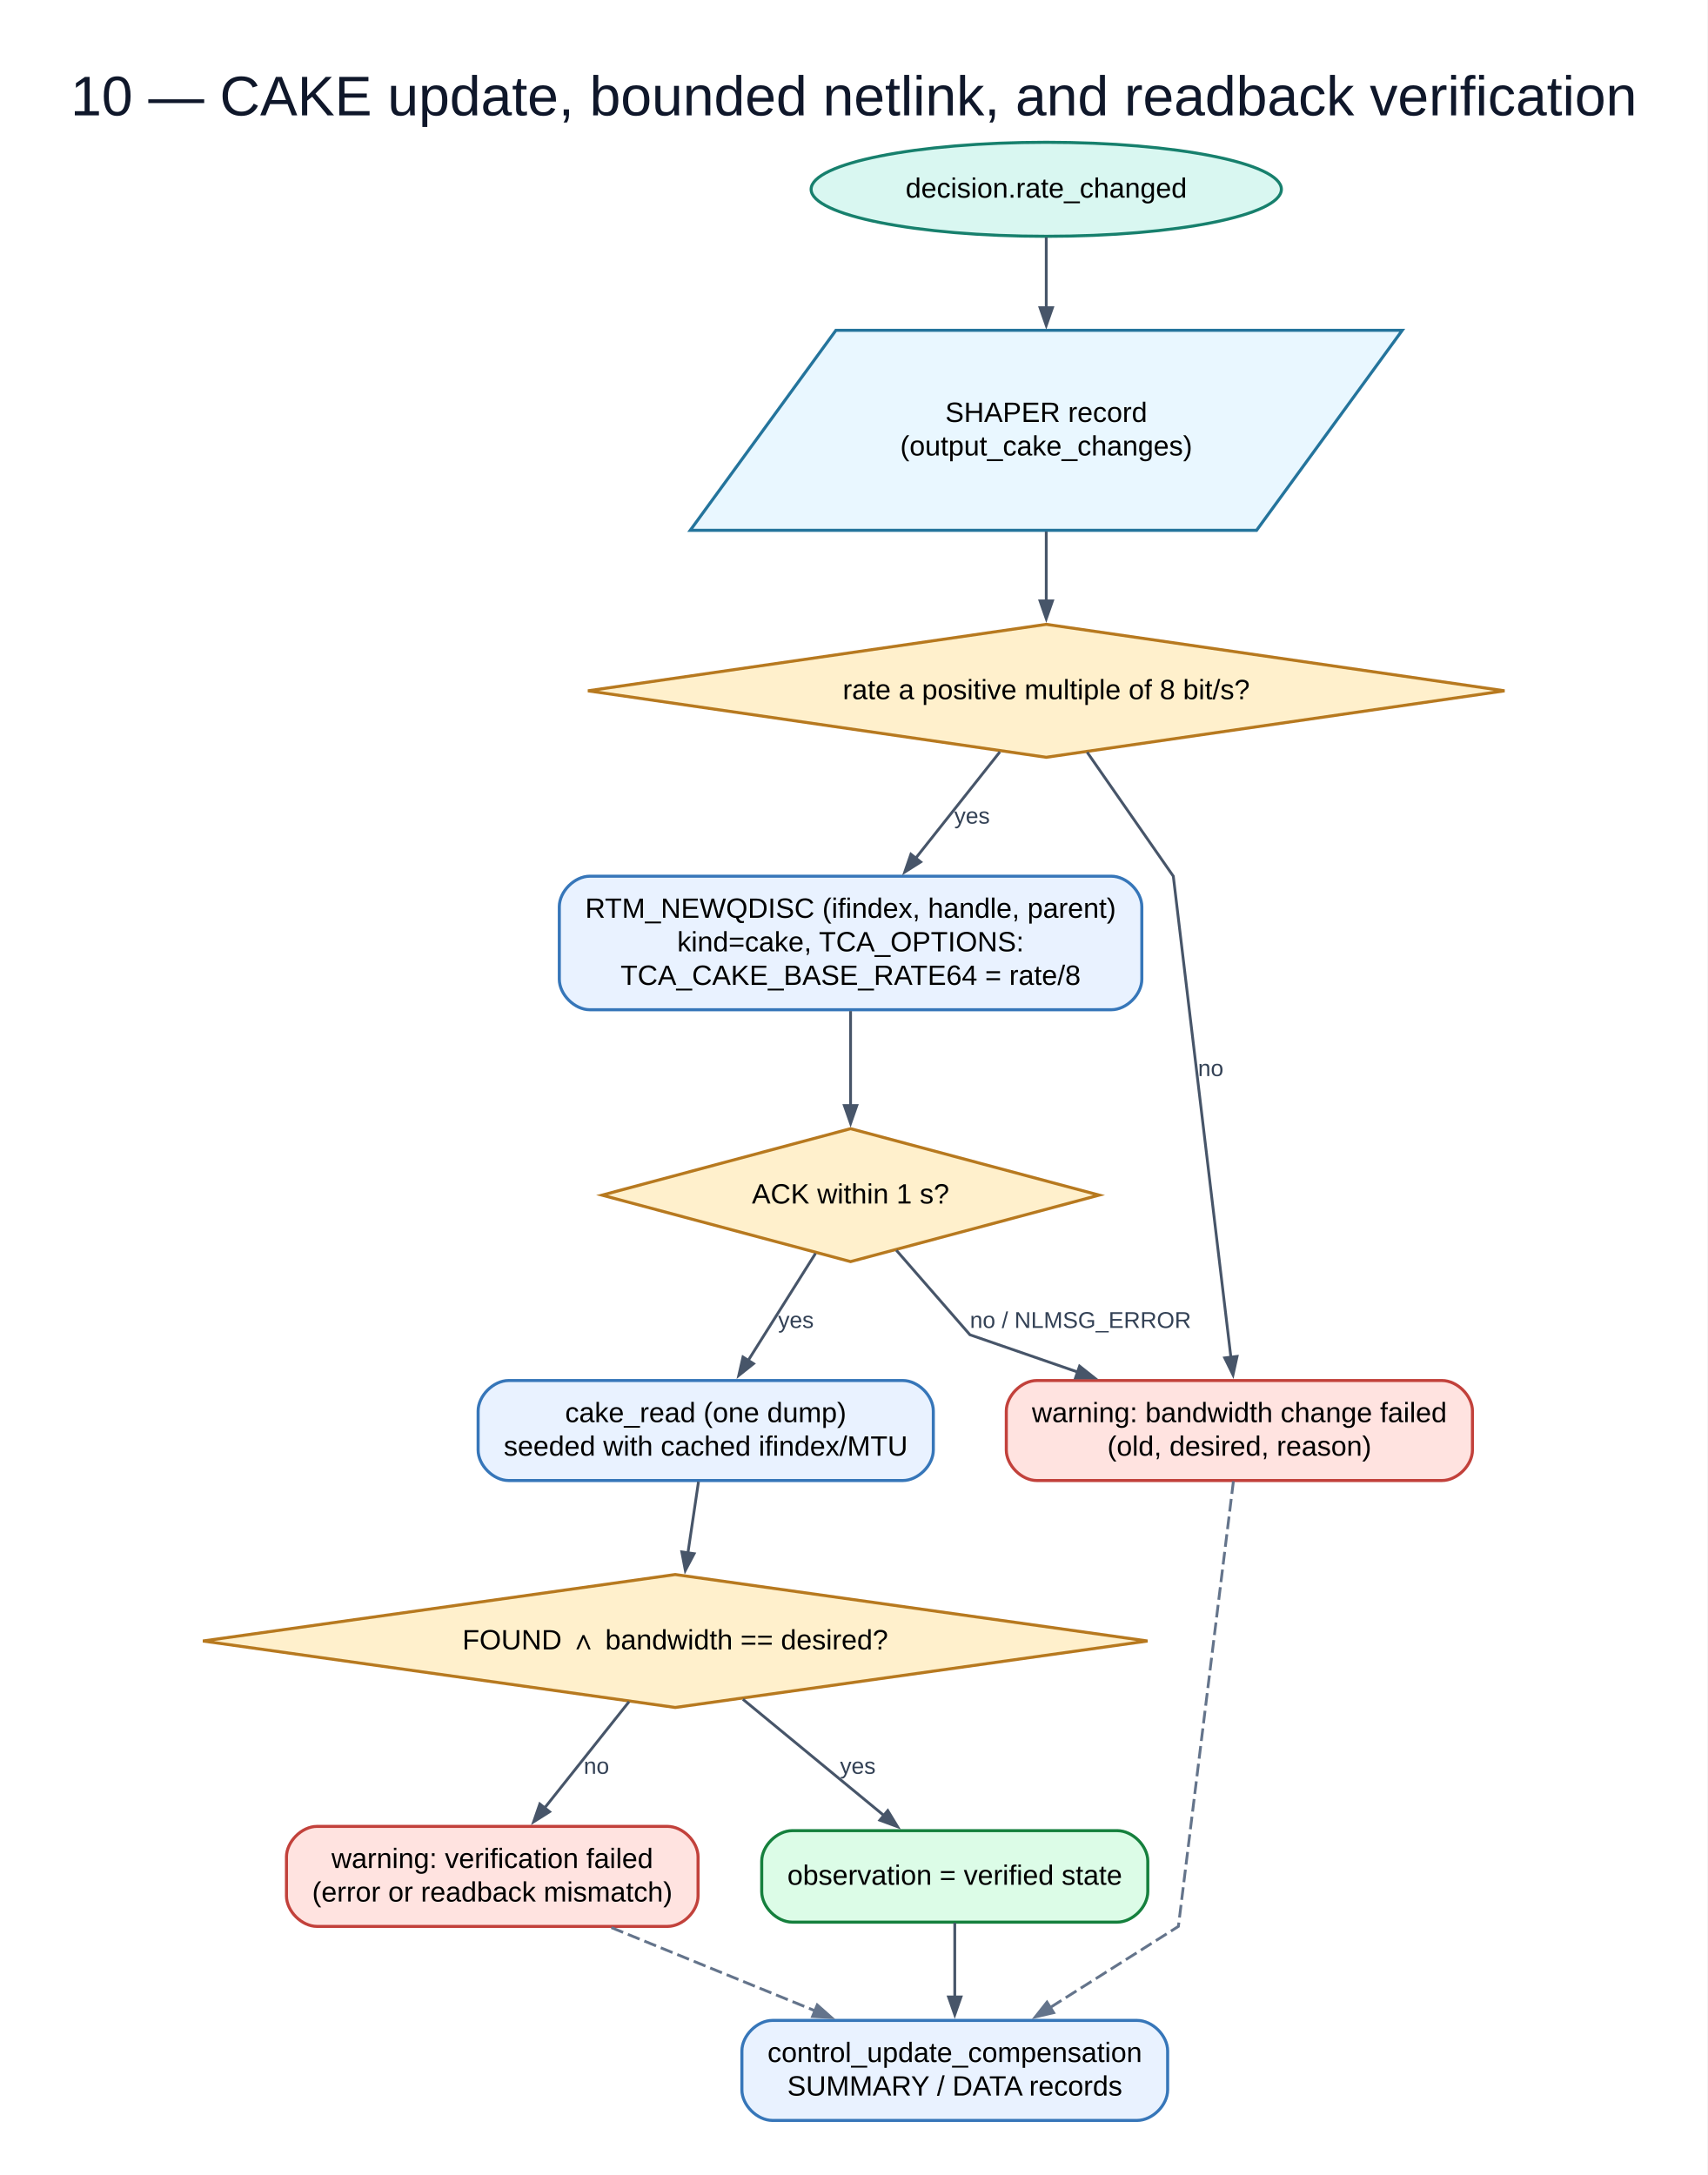
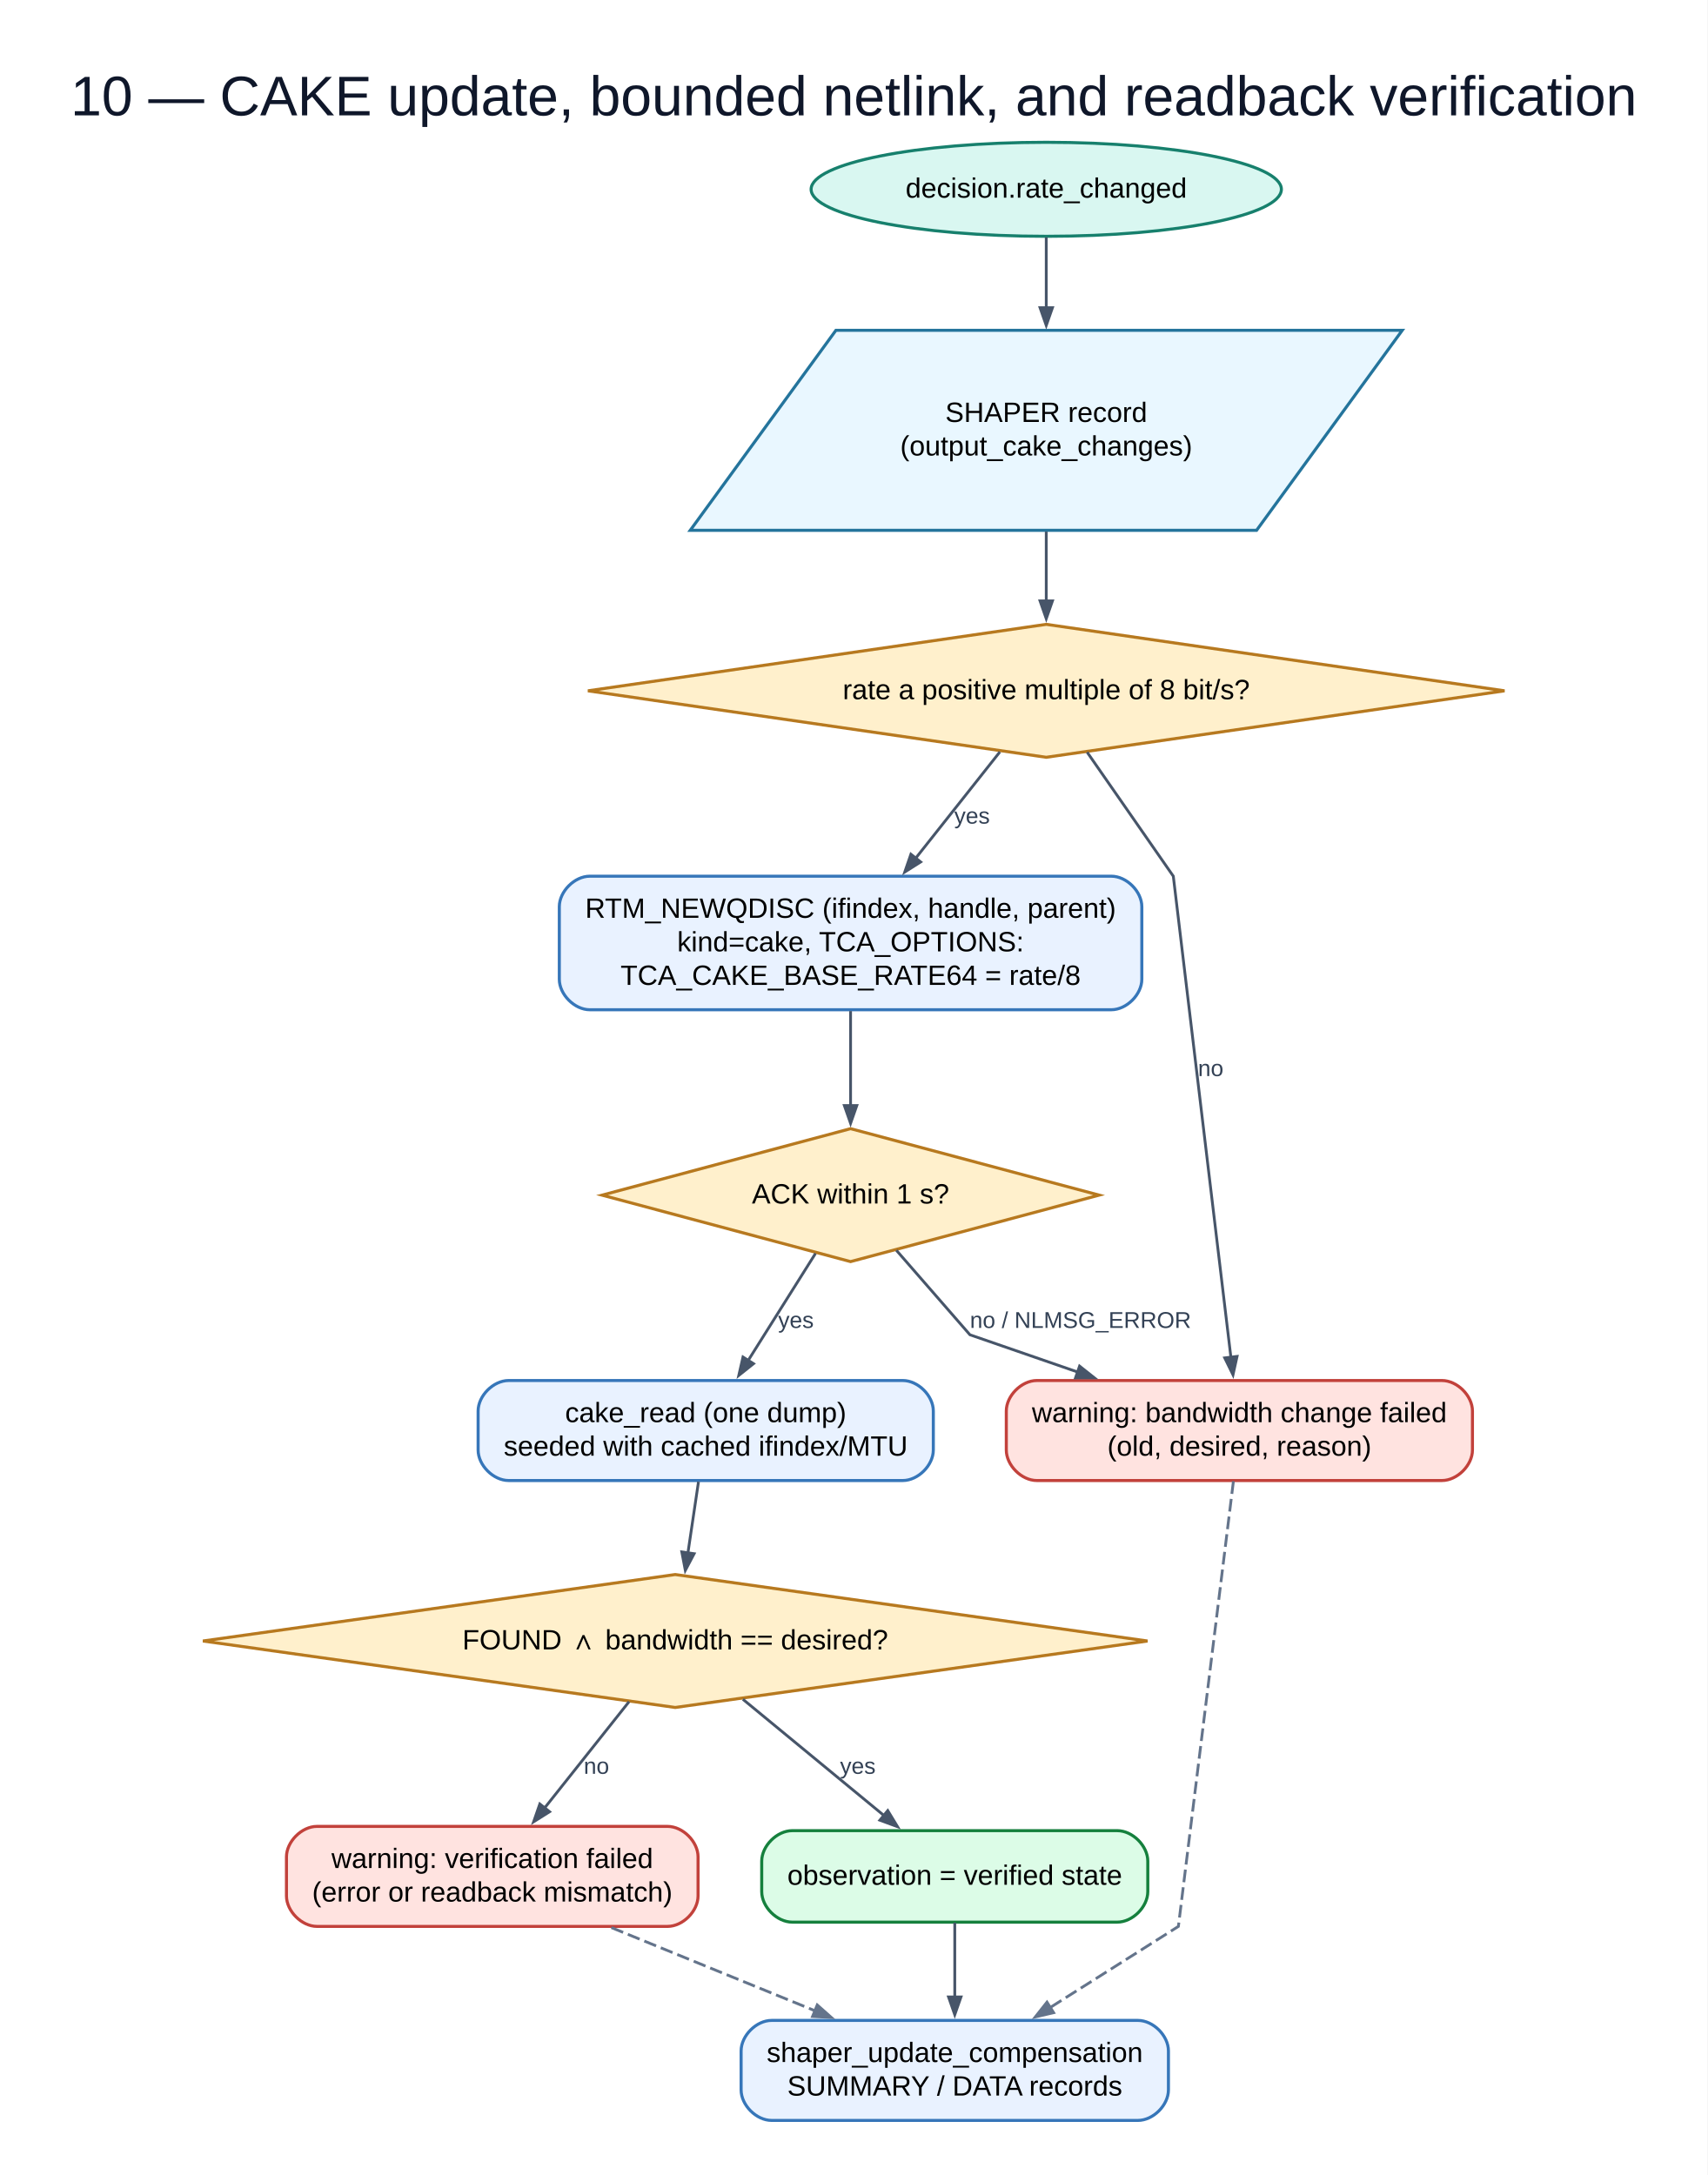
<svg xmlns="http://www.w3.org/2000/svg" width="672pt" height="856pt" viewBox="0.00 0.00 672.00 856.00">
  <g id="graph0" class="graph" transform="scale(1 1) rotate(0) translate(21.6 834.52)">
    <polygon fill="white" stroke="none" points="-21.6,21.6 -21.6,-834.52 650.33,-834.52 650.33,21.6 -21.6,21.6" />
    <text xml:space="preserve" text-anchor="middle" x="314.37" y="-789.12" font-family="Arial" font-size="22.00" fill="#0f172a">10 — CAKE update, bounded netlink, and readback verification</text>
    <g id="node1" class="node">
      <ellipse fill="#d9f7f1" stroke="#17806d" stroke-width="1.2" cx="390.12" cy="-760.02" rx="92.53" ry="18.5" />
      <text xml:space="preserve" text-anchor="middle" x="390.12" y="-756.72" font-family="Arial" font-size="11.00">decision.rate_changed</text>
    </g>
    <g id="node2" class="node">
      <polygon fill="#e9f7ff" stroke="#24749c" stroke-width="1.2" points="530.21,-704.52 307.35,-704.52 250.02,-625.8 472.88,-625.8 530.21,-704.52" />
      <text xml:space="preserve" text-anchor="middle" x="390.12" y="-668.46" font-family="Arial" font-size="11.00">SHAPER record</text>
      <text xml:space="preserve" text-anchor="middle" x="390.12" y="-655.26" font-family="Arial" font-size="11.00">(output_cake_changes)</text>
    </g>
    <g id="edge1" class="edge">
      <path fill="none" stroke="#475569" stroke-width="1.1" d="M390.12,-741.11C390.12,-733.12 390.12,-723.3 390.12,-713.42" />
      <polygon fill="#475569" stroke="#475569" stroke-width="1.1" points="392.57,-713.43 390.12,-706.43 387.67,-713.43 392.57,-713.43" />
    </g>
    <g id="node3" class="node">
      <polygon fill="#fff0cc" stroke="#b7791f" stroke-width="1.2" points="390.12,-588.8 209.76,-562.64 390.12,-536.48 570.47,-562.64 390.12,-588.8" />
      <text xml:space="preserve" text-anchor="middle" x="390.12" y="-559.34" font-family="Arial" font-size="11.00">rate a positive multiple of 8 bit/s?</text>
    </g>
    <g id="edge2" class="edge">
      <path fill="none" stroke="#475569" stroke-width="1.1" d="M390.12,-625.3C390.12,-616.26 390.12,-606.71 390.12,-597.89" />
      <polygon fill="#475569" stroke="#475569" stroke-width="1.1" points="392.57,-598.03 390.12,-591.03 387.67,-598.03 392.57,-598.03" />
    </g>
    <g id="node4" class="node">
      <path fill="#e9f2ff" stroke="#3676b9" stroke-width="1.2" d="M415.73,-489.68C415.73,-489.68 210.5,-489.68 210.5,-489.68 204.5,-489.68 198.5,-483.68 198.5,-477.68 198.5,-477.68 198.5,-449.12 198.5,-449.12 198.5,-443.12 204.5,-437.12 210.5,-437.12 210.5,-437.12 415.73,-437.12 415.73,-437.12 421.73,-437.12 427.73,-443.12 427.73,-449.12 427.73,-449.12 427.73,-477.68 427.73,-477.68 427.73,-483.68 421.73,-489.68 415.73,-489.68" />
      <text xml:space="preserve" text-anchor="middle" x="313.12" y="-473.3" font-family="Arial" font-size="11.00">RTM_NEWQDISC (ifindex, handle, parent)</text>
      <text xml:space="preserve" text-anchor="middle" x="313.12" y="-460.1" font-family="Arial" font-size="11.00">kind=cake, TCA_OPTIONS:</text>
      <text xml:space="preserve" text-anchor="middle" x="313.12" y="-446.9" font-family="Arial" font-size="11.00">TCA_CAKE_BASE_RATE64 = rate/8</text>
    </g>
    <g id="edge4" class="edge">
      <path fill="none" stroke="#475569" stroke-width="1.1" d="M371.87,-538.6C361.93,-526.05 349.48,-510.32 338.6,-496.58" />
      <polygon fill="#475569" stroke="#475569" stroke-width="1.1" points="340.7,-495.29 334.44,-491.32 336.86,-498.33 340.7,-495.29" />
      <text xml:space="preserve" text-anchor="middle" x="360.93" y="-510.38" font-family="Arial" font-size="9.00" fill="#334155">yes</text>
    </g>
    <g id="node6" class="node">
      <path fill="#ffe3e0" stroke="#c2413b" stroke-width="1.2" d="M545.84,-291.2C545.84,-291.2 386.4,-291.2 386.4,-291.2 380.4,-291.2 374.4,-285.2 374.4,-279.2 374.4,-279.2 374.4,-263.84 374.4,-263.84 374.4,-257.84 380.4,-251.84 386.4,-251.84 386.4,-251.84 545.84,-251.84 545.84,-251.84 551.84,-251.84 557.84,-257.84 557.84,-263.84 557.84,-263.84 557.84,-279.2 557.84,-279.2 557.84,-285.2 551.84,-291.2 545.84,-291.2" />
      <text xml:space="preserve" text-anchor="middle" x="466.12" y="-274.82" font-family="Arial" font-size="11.00">warning: bandwidth change failed</text>
      <text xml:space="preserve" text-anchor="middle" x="466.12" y="-261.62" font-family="Arial" font-size="11.00">(old, desired, reason)</text>
    </g>
    <g id="edge3" class="edge">
      <path fill="none" stroke="#475569" stroke-width="1.1" d="M406.21,-538.48C420.83,-517.44 440.12,-489.68 440.12,-489.68 440.12,-489.68 455.8,-358.73 462.8,-300.2" />
      <polygon fill="#475569" stroke="#475569" stroke-width="1.1" points="465.21,-300.69 463.61,-293.44 460.35,-300.1 465.21,-300.69" />
      <text xml:space="preserve" text-anchor="middle" x="454.85" y="-411.02" font-family="Arial" font-size="9.00" fill="#334155">no</text>
    </g>
    <g id="node5" class="node">
      <polygon fill="#fff0cc" stroke="#b7791f" stroke-width="1.2" points="313.12,-390.32 215.31,-364.16 313.12,-338 410.92,-364.16 313.12,-390.32" />
      <text xml:space="preserve" text-anchor="middle" x="313.12" y="-360.86" font-family="Arial" font-size="11.00">ACK within 1 s?</text>
    </g>
    <g id="edge5" class="edge">
      <path fill="none" stroke="#475569" stroke-width="1.1" d="M313.12,-436.6C313.12,-425.19 313.12,-411.61 313.12,-399.37" />
      <polygon fill="#475569" stroke="#475569" stroke-width="1.1" points="315.57,-399.41 313.12,-392.41 310.67,-399.41 315.57,-399.41" />
    </g>
    <g id="edge6" class="edge">
      <path fill="none" stroke="#475569" stroke-width="1.1" d="M331.14,-342.45C344.39,-327.23 360.09,-309.2 360.09,-309.2 360.09,-309.2 380,-302.31 402.56,-294.51" />
      <polygon fill="#475569" stroke="#475569" stroke-width="1.1" points="403.23,-296.87 409.05,-292.26 401.63,-292.24 403.23,-296.87" />
      <text xml:space="preserve" text-anchor="middle" x="403.6" y="-311.9" font-family="Arial" font-size="9.00" fill="#334155">no / NLMSG_ERROR</text>
    </g>
    <g id="node7" class="node">
      <path fill="#e9f2ff" stroke="#3676b9" stroke-width="1.2" d="M333.68,-291.2C333.68,-291.2 178.55,-291.2 178.55,-291.2 172.55,-291.2 166.55,-285.2 166.55,-279.2 166.55,-279.2 166.55,-263.84 166.55,-263.84 166.55,-257.84 172.55,-251.84 178.55,-251.84 178.55,-251.84 333.68,-251.84 333.68,-251.84 339.68,-251.84 345.68,-257.84 345.68,-263.84 345.68,-263.84 345.68,-279.2 345.68,-279.2 345.68,-285.2 339.68,-291.2 333.68,-291.2" />
      <text xml:space="preserve" text-anchor="middle" x="256.12" y="-274.82" font-family="Arial" font-size="11.00">cake_read (one dump)</text>
      <text xml:space="preserve" text-anchor="middle" x="256.12" y="-261.62" font-family="Arial" font-size="11.00">seeded with cached ifindex/MTU</text>
    </g>
    <g id="edge7" class="edge">
      <path fill="none" stroke="#475569" stroke-width="1.1" d="M299.32,-341.22C291.31,-328.49 281.17,-312.37 272.73,-298.94" />
      <polygon fill="#475569" stroke="#475569" stroke-width="1.1" points="274.93,-297.83 269.13,-293.21 270.78,-300.44 274.93,-297.83" />
      <text xml:space="preserve" text-anchor="middle" x="291.62" y="-311.9" font-family="Arial" font-size="9.00" fill="#334155">yes</text>
    </g>
    <g id="node11" class="node">
-       <path fill="#e9f2ff" stroke="#3676b9" stroke-width="1.2" d="M425.89,-39.36C425.89,-39.36 282.35,-39.36 282.35,-39.36 276.35,-39.36 270.35,-33.36 270.35,-27.36 270.35,-27.36 270.35,-12 270.35,-12 270.35,-6 276.35,0 282.35,0 282.35,0 425.89,0 425.89,0 431.89,0 437.89,-6 437.89,-12 437.89,-12 437.89,-27.36 437.89,-27.36 437.89,-33.36 431.89,-39.36 425.89,-39.36" />
-       <text xml:space="preserve" text-anchor="middle" x="354.12" y="-22.98" font-family="Arial" font-size="11.00">control_update_compensation</text>
+       <path fill="#e9f2ff" stroke="#3676b9" stroke-width="1.2" d="M426.2,-39.36C426.2,-39.36 282.04,-39.36 282.04,-39.36 276.04,-39.36 270.04,-33.36 270.04,-27.36 270.04,-27.36 270.04,-12 270.04,-12 270.04,-6 276.04,0 282.04,0 282.04,0 426.2,0 426.2,0 432.2,0 438.2,-6 438.2,-12 438.2,-12 438.2,-27.36 438.2,-27.36 438.2,-33.36 432.2,-39.36 426.2,-39.36" />
+       <text xml:space="preserve" text-anchor="middle" x="354.12" y="-22.98" font-family="Arial" font-size="11.00">shaper_update_compensation</text>
      <text xml:space="preserve" text-anchor="middle" x="354.12" y="-9.78" font-family="Arial" font-size="11.00">SUMMARY / DATA records</text>
    </g>
    <g id="edge12" class="edge">
      <path fill="none" stroke="#64748b" stroke-width="1.1" stroke-dasharray="5,2" d="M463.77,-251.55C457.73,-202.69 442.12,-76.36 442.12,-76.36 442.12,-76.36 415.62,-59.6 391.71,-44.46" />
      <polygon fill="#64748b" stroke="#64748b" stroke-width="1.1" points="393.03,-42.4 385.81,-40.73 390.41,-46.55 393.03,-42.4" />
    </g>
    <g id="node8" class="node">
      <polygon fill="#fff0cc" stroke="#b7791f" stroke-width="1.2" points="244.12,-214.84 58.26,-188.68 244.12,-162.52 429.97,-188.68 244.12,-214.84" />
      <text xml:space="preserve" text-anchor="middle" x="244.12" y="-185.38" font-family="Arial" font-size="11.00">FOUND ∧ bandwidth == desired?</text>
    </g>
    <g id="edge8" class="edge">
      <path fill="none" stroke="#475569" stroke-width="1.1" d="M253.27,-251.36C252.03,-243 250.54,-232.93 249.12,-223.39" />
      <polygon fill="#475569" stroke="#475569" stroke-width="1.1" points="251.55,-223.04 248.09,-216.47 246.7,-223.75 251.55,-223.04" />
    </g>
    <g id="node9" class="node">
      <path fill="#ffe3e0" stroke="#c2413b" stroke-width="1.2" d="M241.1,-115.72C241.1,-115.72 103.13,-115.72 103.13,-115.72 97.13,-115.72 91.13,-109.72 91.13,-103.72 91.13,-103.72 91.13,-88.36 91.13,-88.36 91.13,-82.36 97.13,-76.36 103.13,-76.36 103.13,-76.36 241.1,-76.36 241.1,-76.36 247.1,-76.36 253.1,-82.36 253.1,-88.36 253.1,-88.36 253.1,-103.72 253.1,-103.72 253.1,-109.72 247.1,-115.72 241.1,-115.72" />
      <text xml:space="preserve" text-anchor="middle" x="172.12" y="-99.34" font-family="Arial" font-size="11.00">warning: verification failed</text>
      <text xml:space="preserve" text-anchor="middle" x="172.12" y="-86.14" font-family="Arial" font-size="11.00">(error or readback mismatch)</text>
    </g>
    <g id="edge9" class="edge">
      <path fill="none" stroke="#475569" stroke-width="1.1" d="M225.95,-164.81C215.8,-152.04 203.13,-136.08 192.63,-122.86" />
      <polygon fill="#475569" stroke="#475569" stroke-width="1.1" points="194.67,-121.49 188.39,-117.53 190.83,-124.54 194.67,-121.49" />
      <text xml:space="preserve" text-anchor="middle" x="213.12" y="-136.42" font-family="Arial" font-size="9.00" fill="#334155">no</text>
    </g>
    <g id="node10" class="node">
      <path fill="#dcfce7" stroke="#15803d" stroke-width="1.2" d="M418.08,-114.04C418.08,-114.04 290.15,-114.04 290.15,-114.04 284.15,-114.04 278.15,-108.04 278.15,-102.04 278.15,-102.04 278.15,-90.04 278.15,-90.04 278.15,-84.04 284.15,-78.04 290.15,-78.04 290.15,-78.04 418.08,-78.04 418.08,-78.04 424.08,-78.04 430.08,-84.04 430.08,-90.04 430.08,-90.04 430.08,-102.04 430.08,-102.04 430.08,-108.04 424.08,-114.04 418.08,-114.04" />
      <text xml:space="preserve" text-anchor="middle" x="354.12" y="-92.74" font-family="Arial" font-size="11.00">observation = verified state</text>
    </g>
    <g id="edge10" class="edge">
      <path fill="none" stroke="#475569" stroke-width="1.1" d="M270.75,-165.74C287.58,-151.86 309.31,-133.96 326.36,-119.91" />
      <polygon fill="#475569" stroke="#475569" stroke-width="1.1" points="327.75,-121.94 331.6,-115.6 324.64,-118.16 327.75,-121.94" />
      <text xml:space="preserve" text-anchor="middle" x="315.97" y="-136.42" font-family="Arial" font-size="9.00" fill="#334155">yes</text>
    </g>
    <g id="edge13" class="edge">
      <path fill="none" stroke="#64748b" stroke-width="1.1" stroke-dasharray="5,2" d="M218.99,-75.89C243.52,-65.87 273.69,-53.54 299.3,-43.08" />
      <polygon fill="#64748b" stroke="#64748b" stroke-width="1.1" points="300,-45.44 305.55,-40.52 298.14,-40.9 300,-45.44" />
    </g>
    <g id="edge11" class="edge">
      <path fill="none" stroke="#475569" stroke-width="1.1" d="M354.12,-77.79C354.12,-69.12 354.12,-58.4 354.12,-48.59" />
      <polygon fill="#475569" stroke="#475569" stroke-width="1.1" points="356.57,-48.59 354.12,-41.59 351.67,-48.59 356.57,-48.59" />
    </g>
  </g>
</svg>
